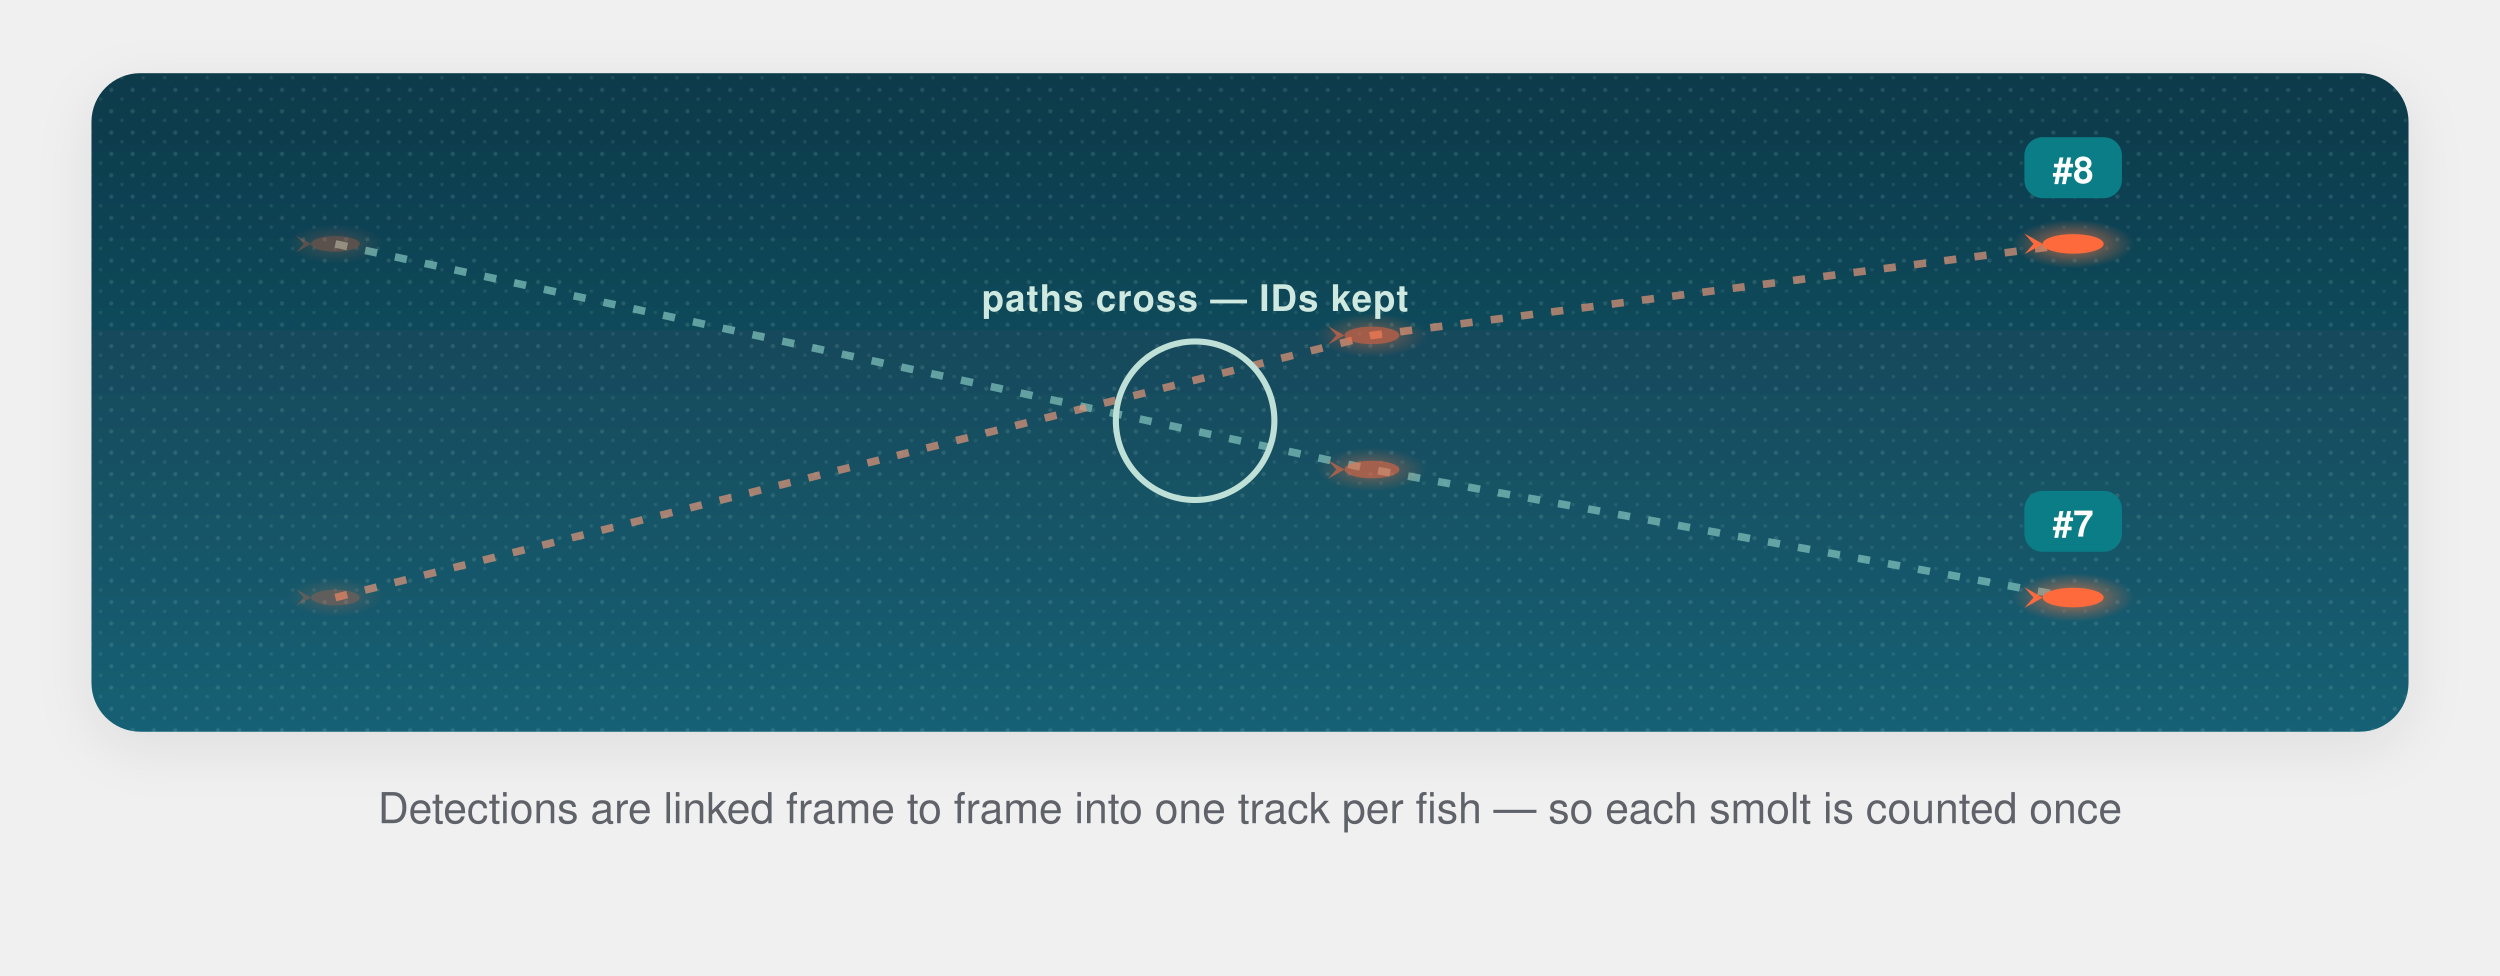
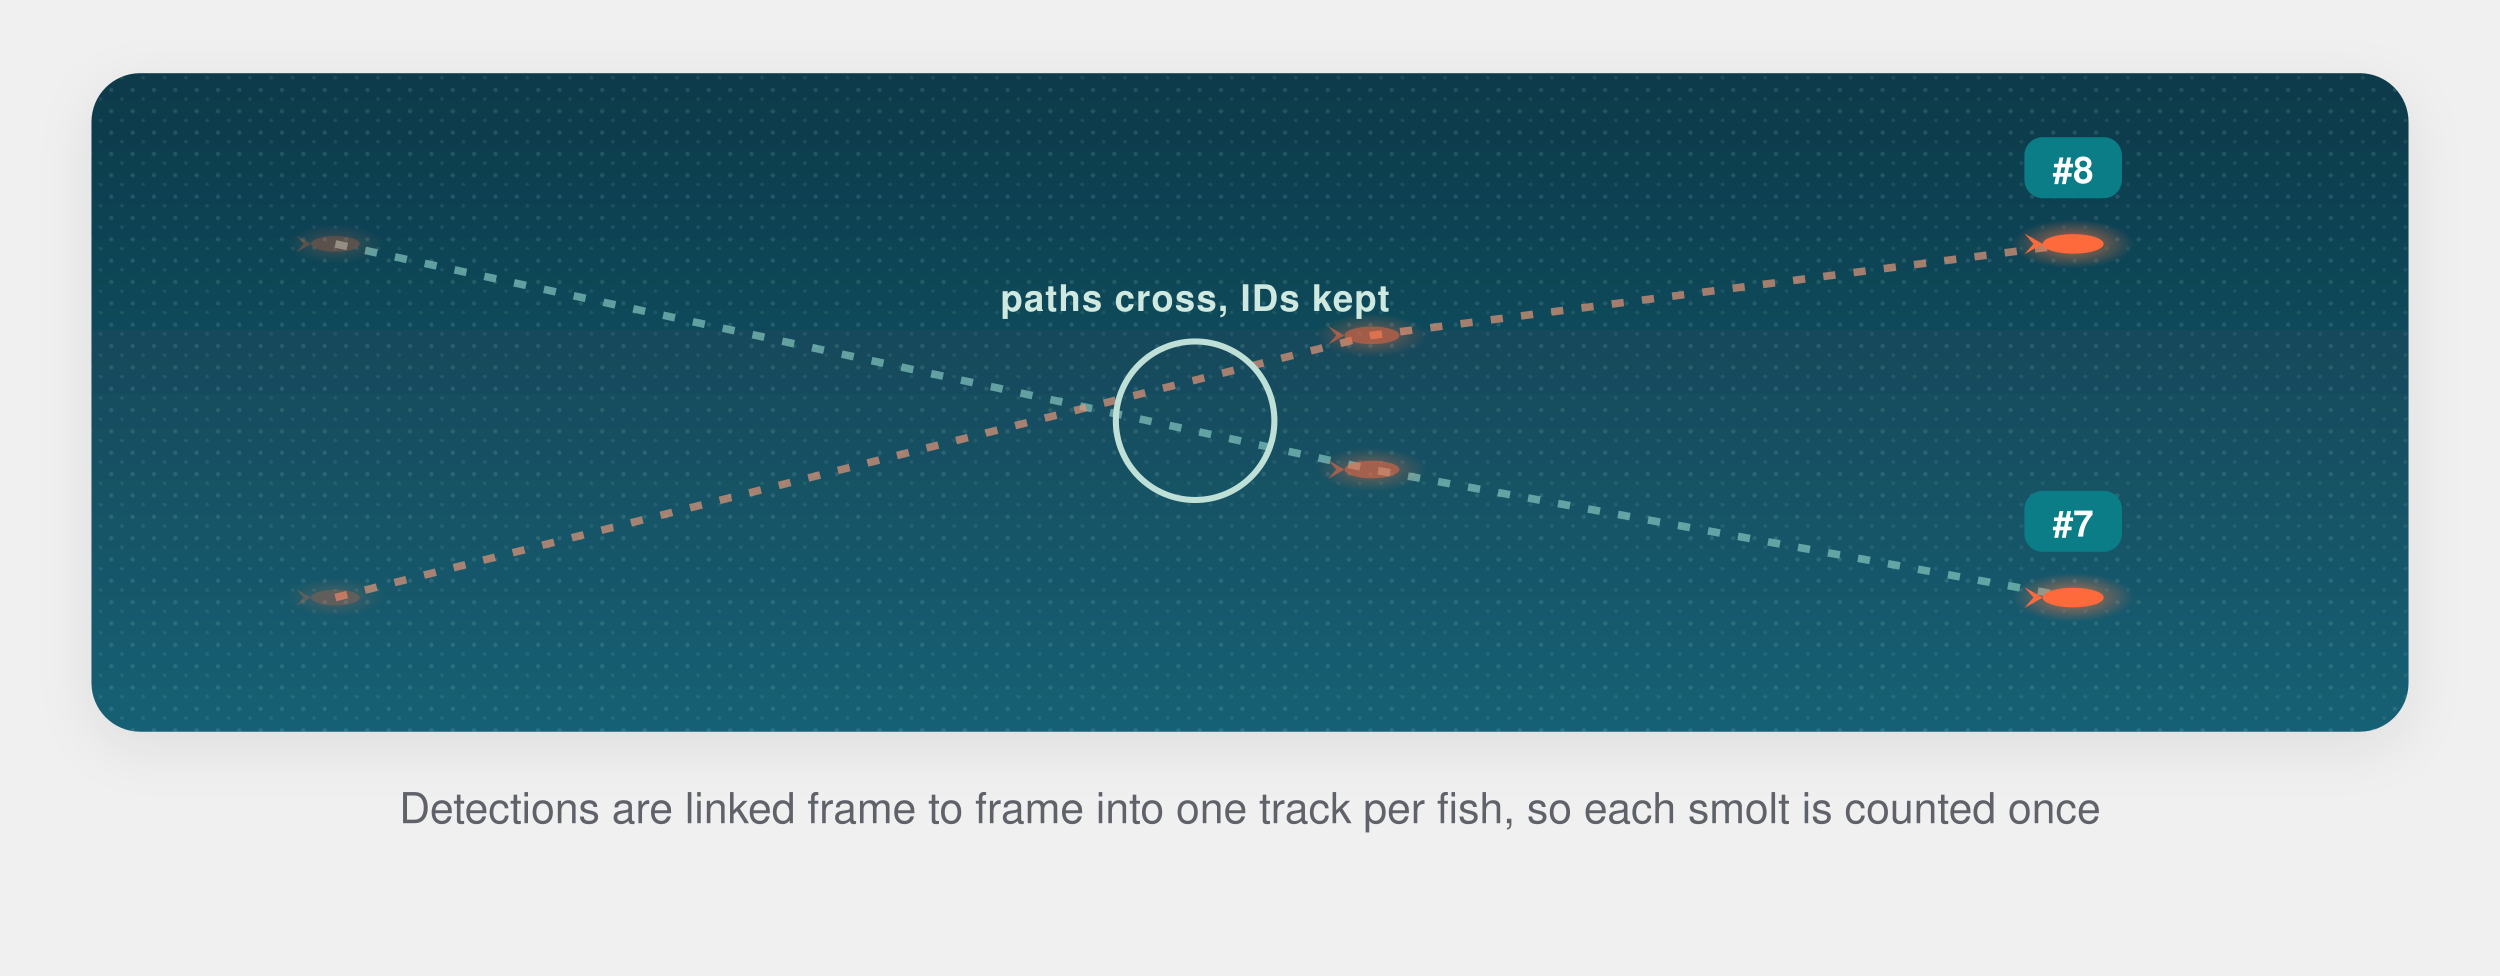
<svg xmlns="http://www.w3.org/2000/svg" viewBox="0 0 820 320" font-family="Mulish, Helvetica, Arial, sans-serif">
  <defs>
    <linearGradient id="sonar" x1="0" y1="0" x2="0" y2="1">
      <stop offset="0%" stop-color="#0e3a4a" />
      <stop offset="100%" stop-color="#176074" />
    </linearGradient>
    <radialGradient id="fishglow" cx="50%" cy="50%" r="50%">
      <stop offset="0%" stop-color="#ff7a45" />
      <stop offset="100%" stop-color="#ff7a45" stop-opacity="0" />
    </radialGradient>
    <filter id="cardshadow" x="-20%" y="-20%" width="140%" height="150%">
      <feDropShadow dx="0" dy="5" stdDeviation="9" flood-color="#1c2b28" flood-opacity="0.08" />
    </filter>
    <pattern id="sonar-noise" width="7" height="7" patternUnits="userSpaceOnUse">
      <circle cx="1.5" cy="1.5" r="0.7" fill="#bfe0d6" opacity="0.14" />
      <circle cx="5" cy="4.5" r="0.6" fill="#bfe0d6" opacity="0.1" />
    </pattern>
    <style>
    .cap  { font-size: 14px; fill: #60626a; }
    .id   { font-size: 12px; font-weight: 800; fill: #fff; }
    .note { font-size: 12px; font-weight: 700; fill: #cfe9e0; letter-spacing: 0.03em; }
    .trk  { stroke-dasharray: 4 6; animation: flow 0.9s linear infinite; }
    .ring { transform-box: fill-box; transform-origin: 50% 50%; animation: ring 2.6s ease-out infinite; }
    @keyframes flow { to { stroke-dashoffset: -20; } }
    @keyframes ring { 0%{opacity:0.8; transform:scale(0.6)} 70%{opacity:0} 100%{opacity:0} }
    @media (prefers-reduced-motion: reduce) { * { animation: none !important; } }
  </style>
    <g id="smolt">
      <ellipse cx="0" cy="0" rx="20" ry="8" fill="url(#fishglow)" opacity="0.7" />
      <ellipse cx="0" cy="0" rx="10" ry="3.2" fill="#ff6a3d" />
      <path d="M-10 0 L-16 -3.4 L-13 0 L-16 3.4 Z" fill="#ff6a3d" />
    </g>
  </defs>
  <rect x="30" y="24" width="760" height="216" rx="16" fill="url(#sonar)" filter="url(#cardshadow)" />
  <clipPath id="cl">
    <rect x="30" y="24" width="760" height="216" rx="16" />
  </clipPath>
  <g clip-path="url(#cl)">
    <rect x="30" y="24" width="760" height="216" fill="url(#sonar-noise)" />
    <g transform="translate(410,132)">
      <polyline class="trk" points="-300,-52 40,22 270,64" fill="none" stroke="#83c5be" stroke-width="2.5" opacity="0.7" />
      <polyline class="trk" points="-300,64 40,-22 270,-52" fill="none" stroke="#e29578" stroke-width="2.5" opacity="0.7" />
      <circle class="ring" cx="-18" cy="6" r="26" fill="none" stroke="#bfe0d6" stroke-width="2" />
      <g transform="translate(-300,-52) scale(0.8)" opacity="0.32">
        <use href="#smolt" />
      </g>
      <g transform="translate(40,22) scale(0.9)" opacity="0.6">
        <use href="#smolt" />
      </g>
      <g transform="translate(270,64)">
        <use href="#smolt" />
      </g>
      <g transform="translate(270,40)">
        <rect x="-16" y="-11" width="32" height="20" rx="6" fill="#0a7d86" />
        <text class="id" x="0" y="4" text-anchor="middle">#7</text>
      </g>
      <g transform="translate(-300,64) scale(0.8)" opacity="0.32">
        <use href="#smolt" />
      </g>
      <g transform="translate(40,-22) scale(0.9)" opacity="0.6">
        <use href="#smolt" />
      </g>
      <g transform="translate(270,-52)">
        <use href="#smolt" />
      </g>
      <g transform="translate(270,-76)">
        <rect x="-16" y="-11" width="32" height="20" rx="6" fill="#0a7d86" />
        <text class="id" x="0" y="4" text-anchor="middle">#8</text>
      </g>
-       <text class="note" x="-18" y="-30" text-anchor="middle">paths cross — IDs kept</text>
+       <text class="note" x="-18" y="-30" text-anchor="middle">paths cross, IDs kept</text>
    </g>
  </g>
-   <text class="cap" x="410" y="270" text-anchor="middle">Detections are linked frame to frame into one track per fish — so each smolt is counted once</text>
+   <text class="cap" x="410" y="270" text-anchor="middle">Detections are linked frame to frame into one track per fish, so each smolt is counted once</text>
</svg>
